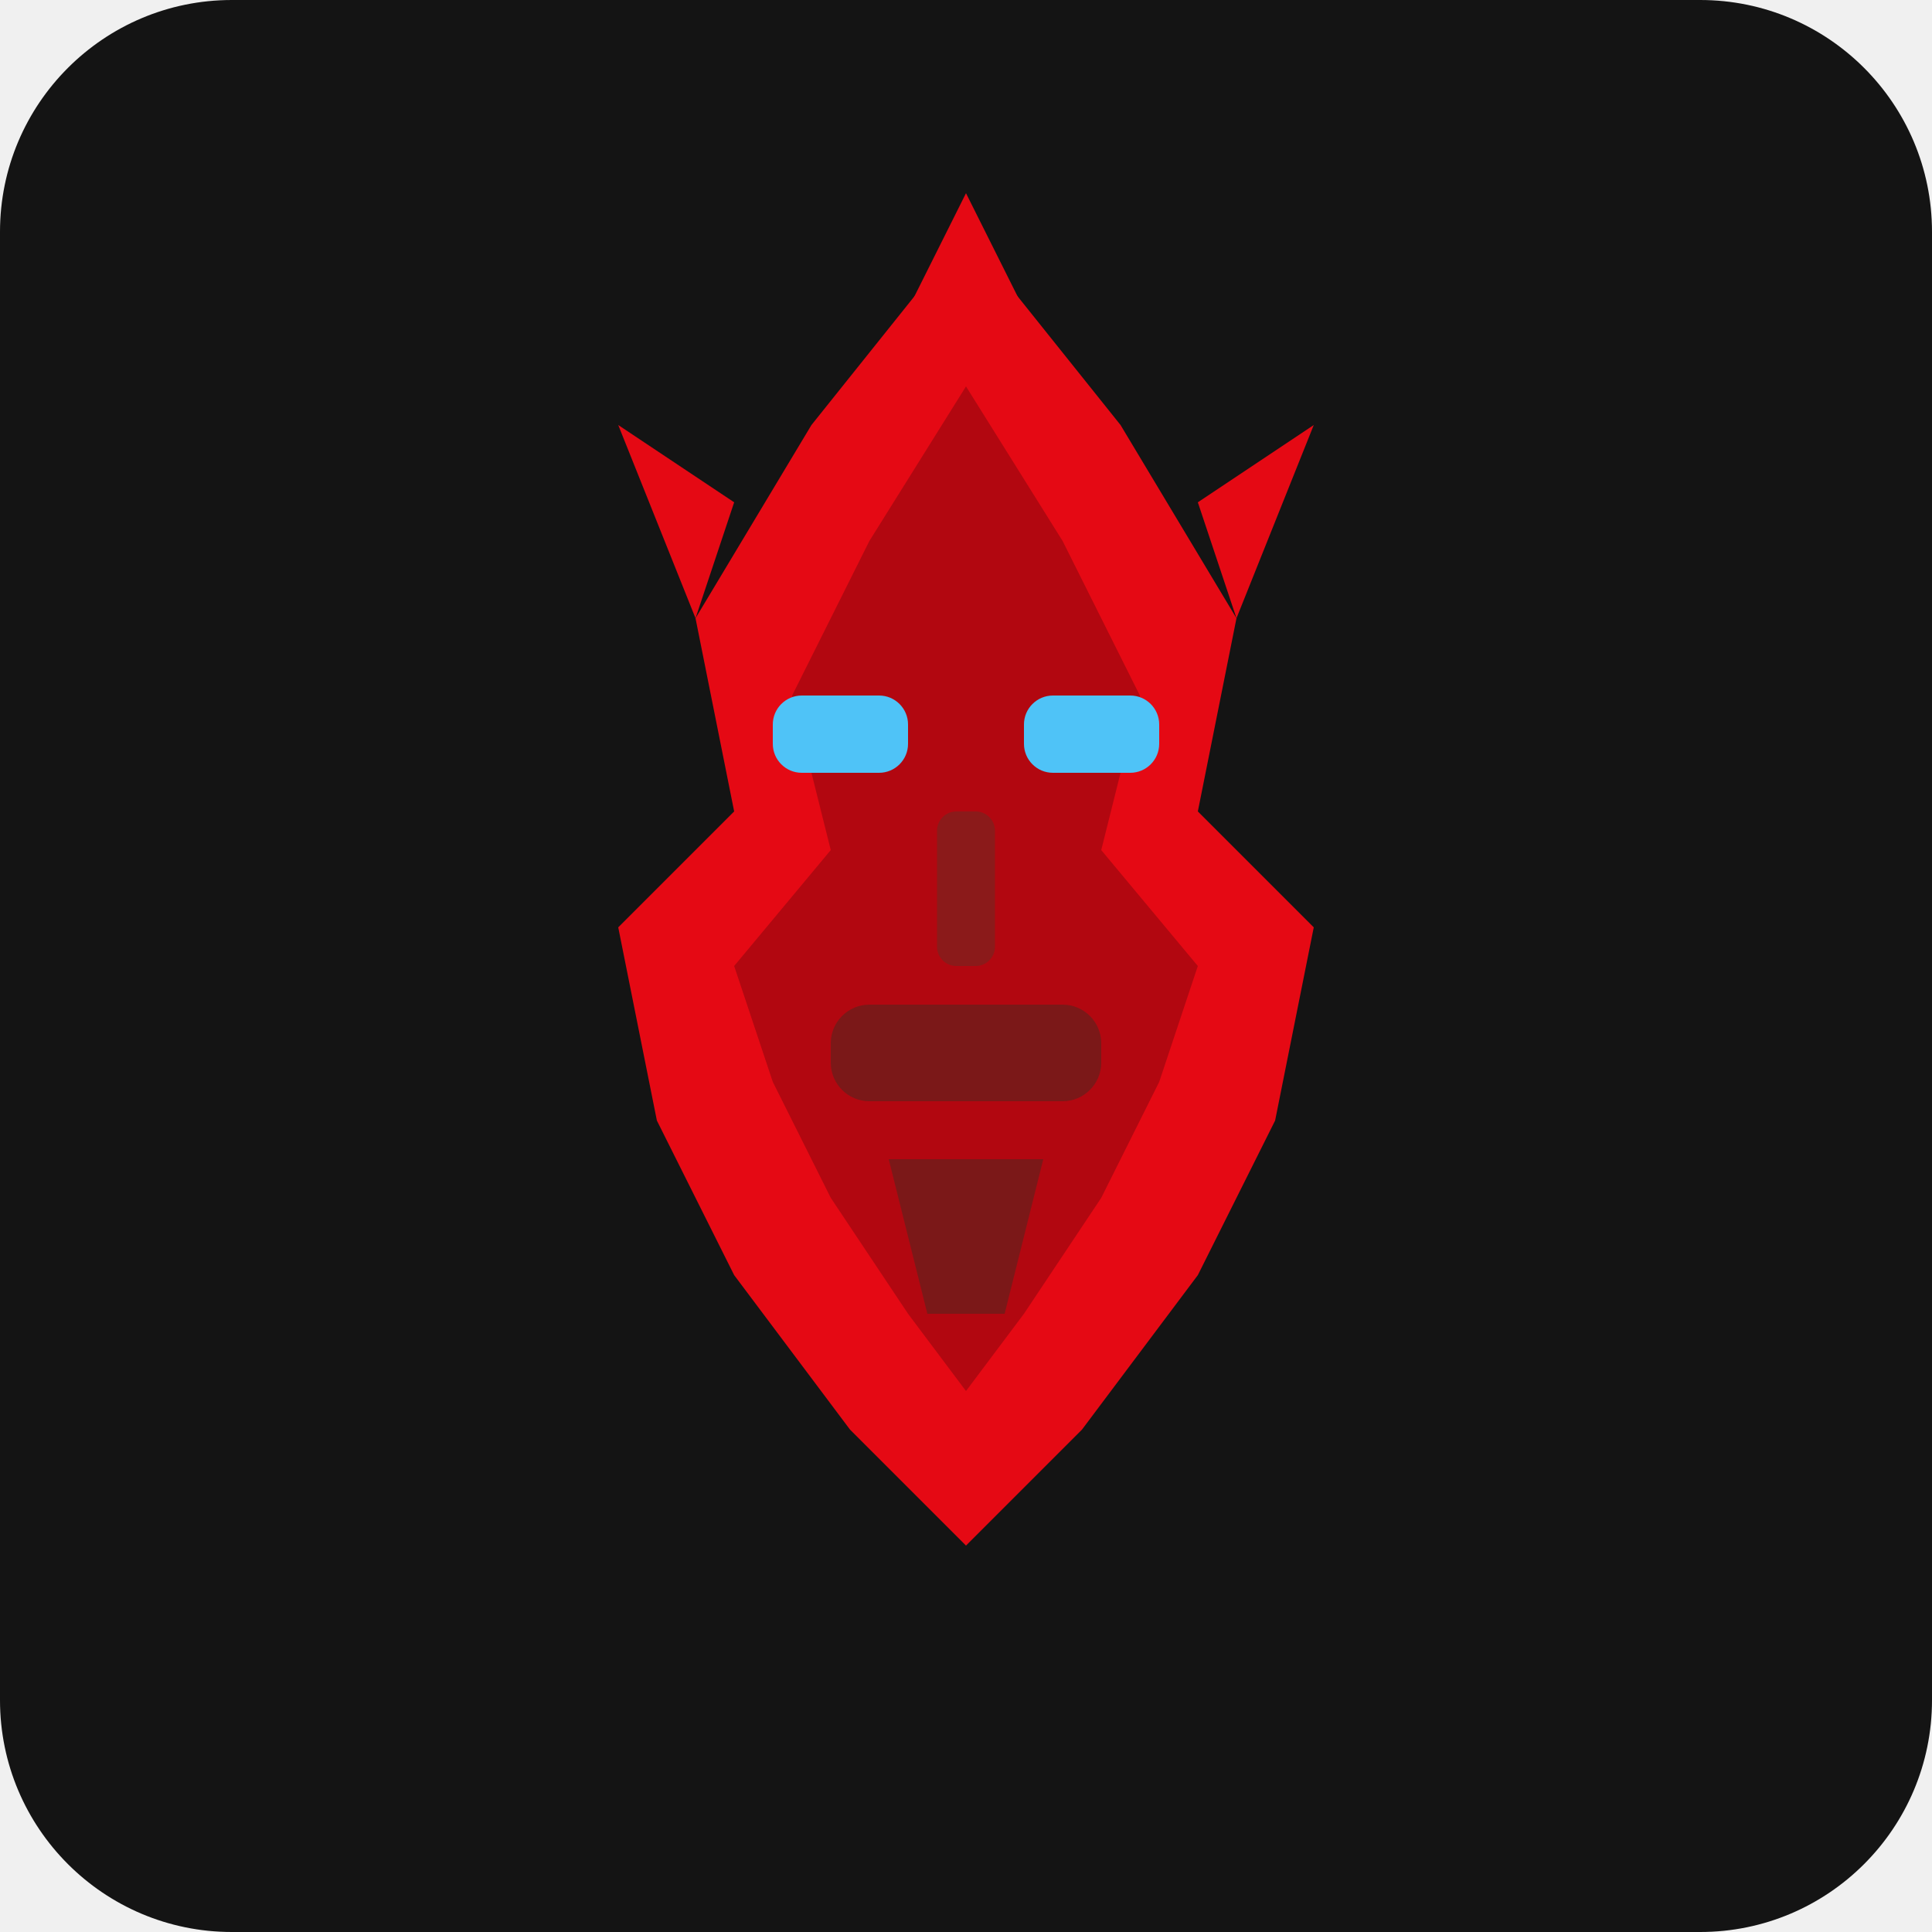
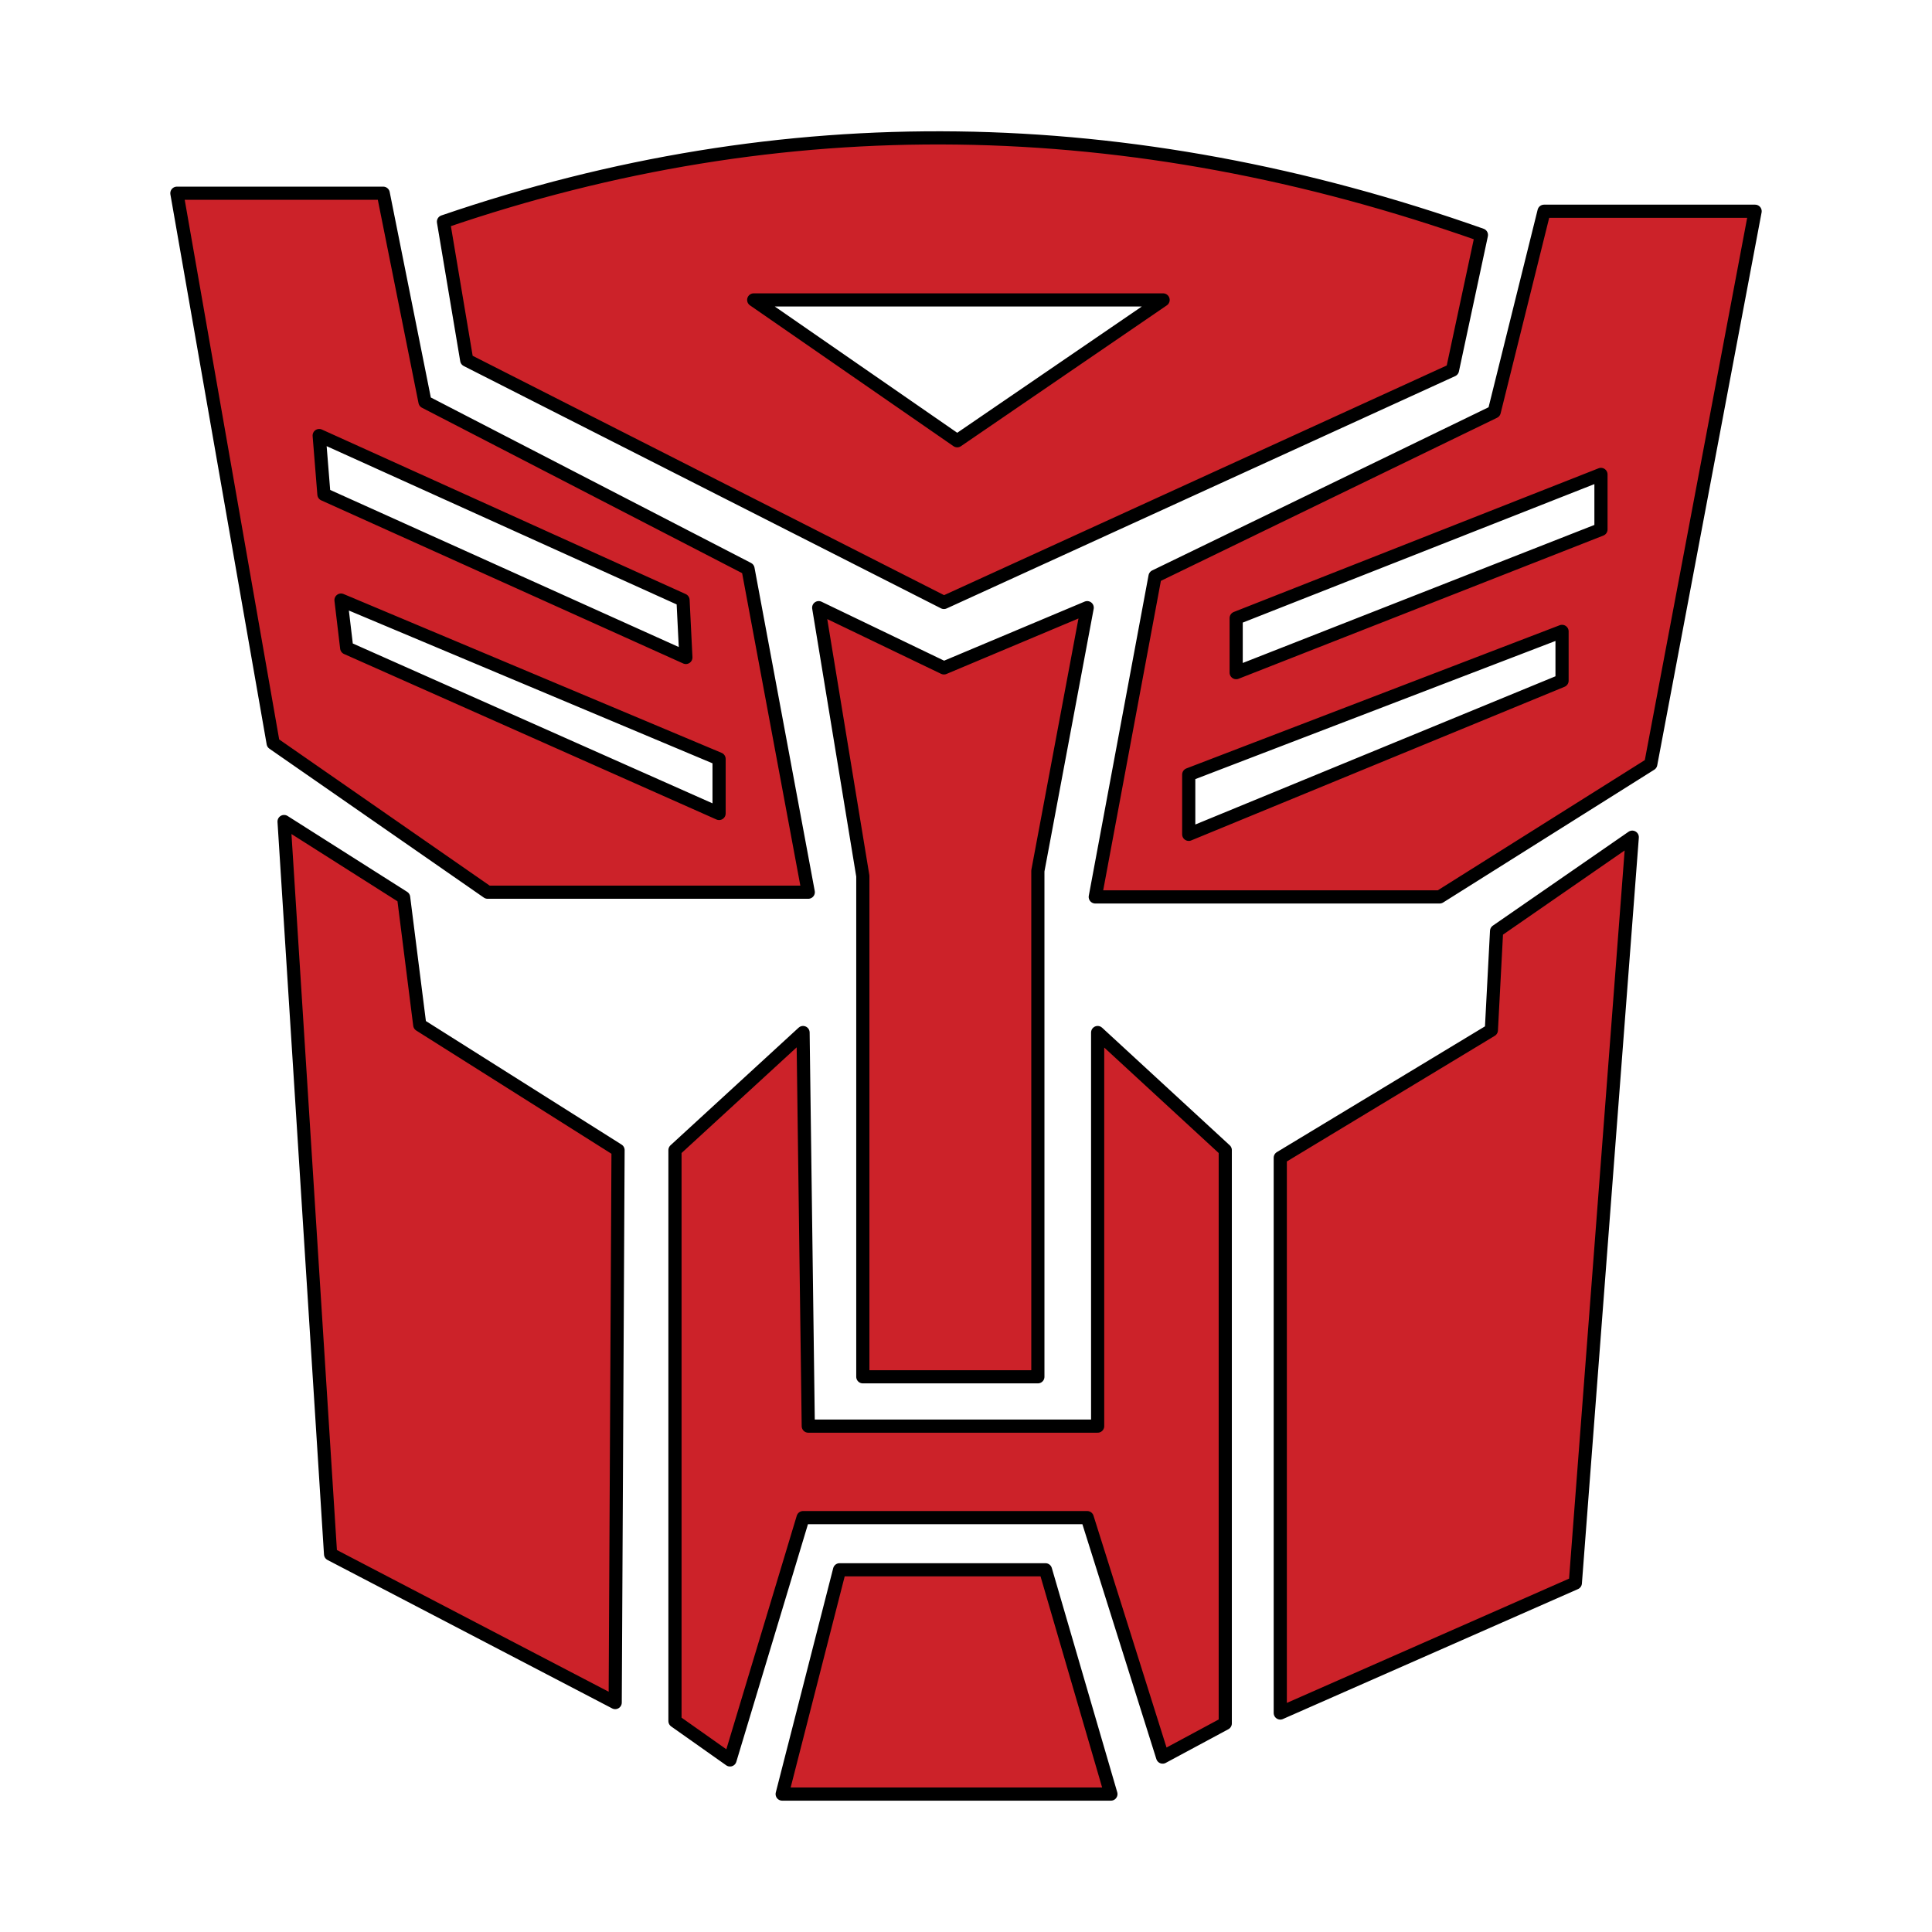
- <svg xmlns="http://www.w3.org/2000/svg" viewBox="0 0 100 100">
-   <rect width="100" height="100" rx="12" fill="#141414" />
-   <g transform="translate(50,50)">
-     <path d="M0-38 L8-28 L14-18 L12-8 L18-2 L16 8 L12 16 L6 24 L0 30 L-6 24 L-12 16 L-16 8 L-18-2 L-12-8 L-14-18 L-8-28 Z" fill="#e50914" />
-     <path d="M0-30 L5-22 L9-14 L7-6 L12 0 L10 6 L7 12 L3 18 L0 22 L-3 18 L-7 12 L-10 6 L-12 0 L-7-6 L-9-14 L-5-22 Z" fill="#b20710" />
-     <rect x="-10" y="-14" width="7" height="4" rx="1.5" fill="#4fc3f7" />
-     <rect x="3" y="-14" width="7" height="4" rx="1.5" fill="#4fc3f7" />
-     <rect x="-1.5" y="-8" width="3" height="8" rx="1" fill="#8B1A1A" />
-     <rect x="-7" y="2" width="14" height="5" rx="2" fill="#7B1818" />
-     <path d="M-4 10 L4 10 L2 18 L-2 18 Z" fill="#7B1818" />
-     <path d="M0-40 L4-32 L-4-32 Z" fill="#e50914" />
-     <path d="M-14-18 L-18-28 L-12-24 Z" fill="#e50914" />
-     <path d="M14-18 L18-28 L12-24 Z" fill="#e50914" />
-   </g>
+ <svg xmlns="http://www.w3.org/2000/svg" width="2500" height="2500" viewBox="0 0 192.756 192.756" id="transformers">
+   <path fill="#fff" fill-rule="evenodd" d="M0 0h192.756v192.756H0V0z" clip-rule="evenodd" />
+   <path fill="#cc2229" fill-rule="evenodd" d="M74.63 56.749L42.399 40.096 38.233 19.28H17.646l9.607 54.879 21.393 14.808H80.64l-6.01-32.218zm-6.484 3.122l.284 5.724-36.112-16.274-.473-5.866 36.301 16.416zm3.597 15.848v5.44L34.59 64.649l-.568-4.778 37.721 15.848z" clip-rule="evenodd" />
+   <path fill="#cc2229" fill-rule="evenodd" d="M144.914 36.926l2.887-13.483C112.588 11 78.085 10.527 44.245 22.118l2.319 13.814 47.613 24.175 50.737-23.181zm-49.412 7.049L75.198 29.924h40.845L95.502 43.975z" clip-rule="evenodd" />
+   <path fill="#cc2229" fill-rule="evenodd" d="M175.109 21.077h-21.061l-4.971 20.012-33.84 16.416-5.963 31.981h34.359l21.062-13.247 10.414-55.162zm-15.38 26.256v5.488l-36.396 14.288v-5.44l36.396-14.336zm-3.883 15.66v4.92L118.6 83.242V77.28l37.246-14.287zM41.879 102.26L40.27 89.534l-11.928-7.57 4.639 73.093 28.397 14.807.285-55.115-19.784-12.489zM67.342 171.71l5.49 3.879 7.289-24.175h28.35l7.525 23.892 6.248-3.36v-57.197l-12.732-11.732v39.266H80.641l-.52-39.266-12.779 11.732v56.961z" clip-rule="evenodd" />
+   <path fill="#cc2229" fill-rule="evenodd" d="M81.682 60.627l4.402 26.777v49.959h17.465V86.884l4.922-26.257-14.294 6.009-12.495-6.009zM83.765 156.618l-5.727 22.377h32.798l-6.529-22.377H83.765zM162.852 83.525l-13.538 9.368-.519 9.887-21.061 12.727v55.398l29.438-12.963 5.68-74.417z" clip-rule="evenodd" />
+   <path fill="none" stroke="#000" stroke-linecap="round" stroke-linejoin="round" stroke-miterlimit="2.613" stroke-width="1.314" d="M40.27 89.534l-11.928-7.569 4.639 73.092 28.397 14.808.285-55.115-19.784-12.49-1.609-12.726zm113.779-68.457l-4.971 20.012-33.84 16.416-5.963 31.981h34.359l21.062-13.247 10.412-55.163h-21.059v.001zm1.797 46.836L118.6 83.242V77.28l37.246-14.287v4.92zm3.883-15.092l-36.396 14.288v-5.44l36.396-14.335v5.487zm-10.415 40.072l-.52 9.888-21.061 12.727v55.398l29.438-12.963 5.68-74.417-13.537 9.367zM68.146 59.871L31.845 43.455l.473 5.866L68.43 65.595l-.284-5.724zm76.768-22.945L94.177 60.107 46.564 35.932l-2.319-13.814C78.085 10.527 112.588 11 147.801 23.443l-2.887 13.483zM71.743 75.719L34.022 59.871l.568 4.778L71.743 81.16v-5.441zm14.341 11.685v49.959h17.464V86.884l4.922-26.257-14.293 6.009-12.495-6.009 4.402 26.777zM74.63 56.749l6.011 32.265H48.647L27.254 74.158l-9.607-54.879h20.587L42.4 40.095l32.23 16.654zm20.872-12.774l20.541-14.051H75.198l20.304 14.051zM67.342 171.71v-56.961l12.779-11.732.521 39.267h28.871v-39.267l12.732 11.732v57.197l-6.248 3.359-7.525-23.892h-28.35l-7.289 24.175-5.491-3.878zm10.696 7.285h32.798l-6.529-22.377H83.765l-5.727 22.377z" />
</svg>
